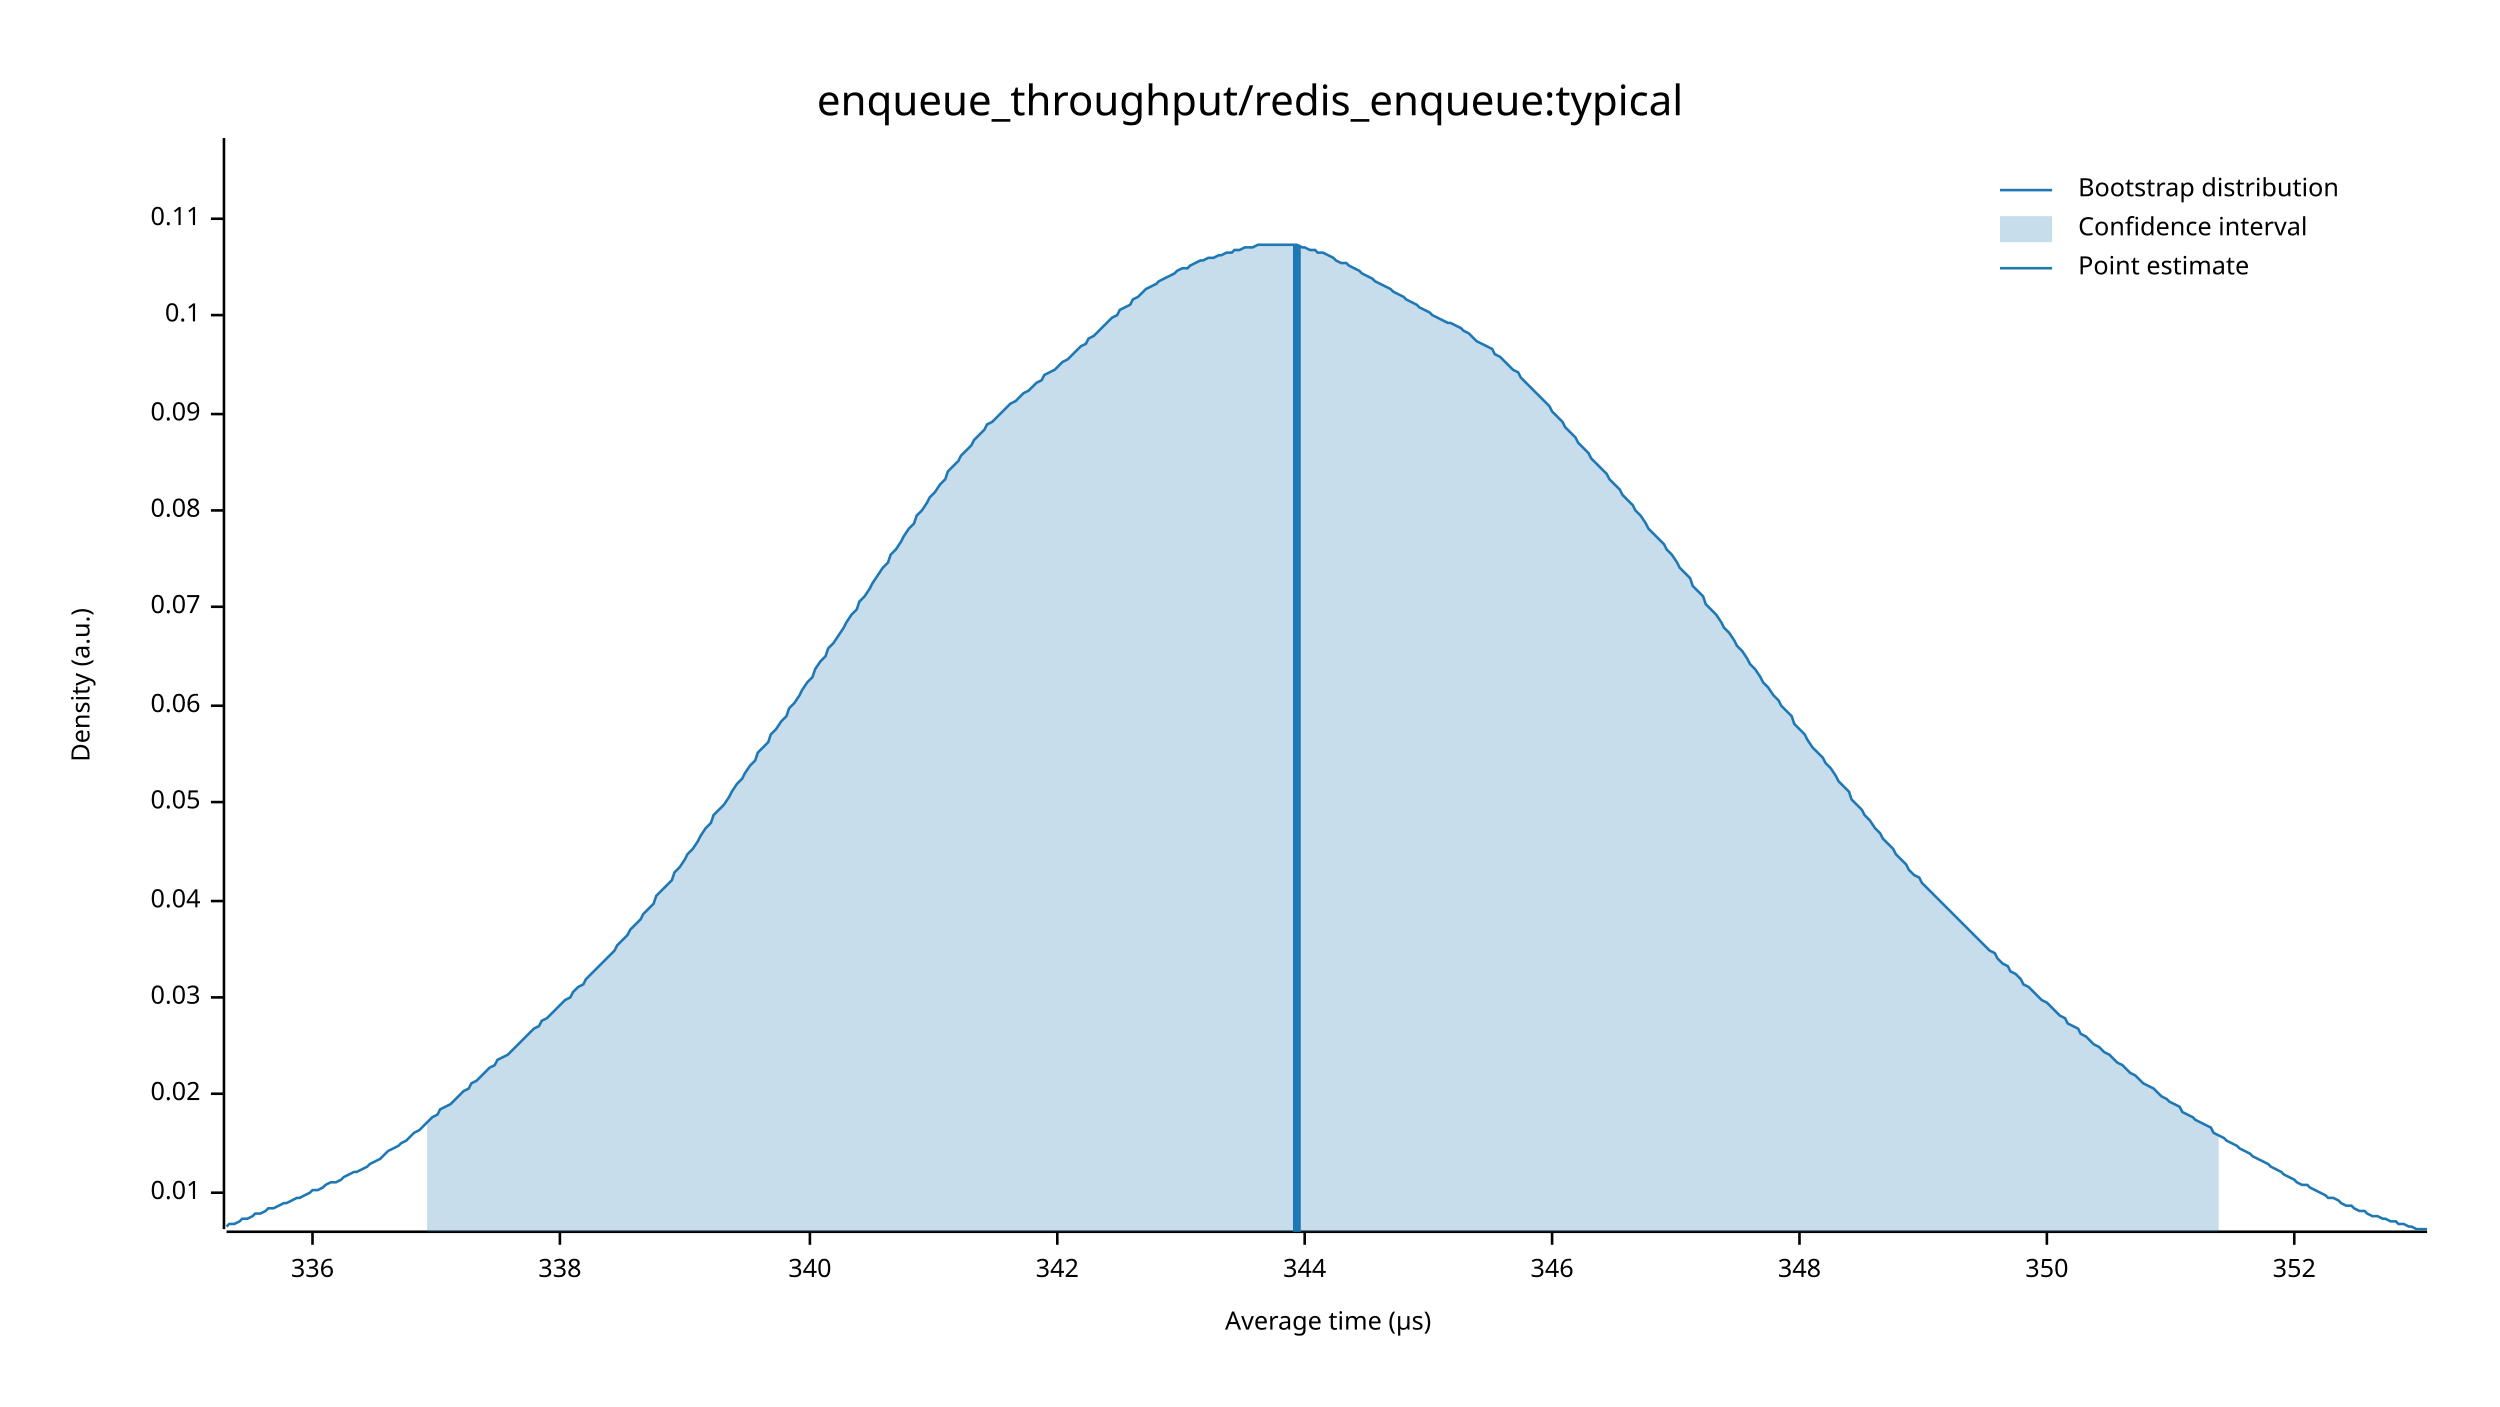
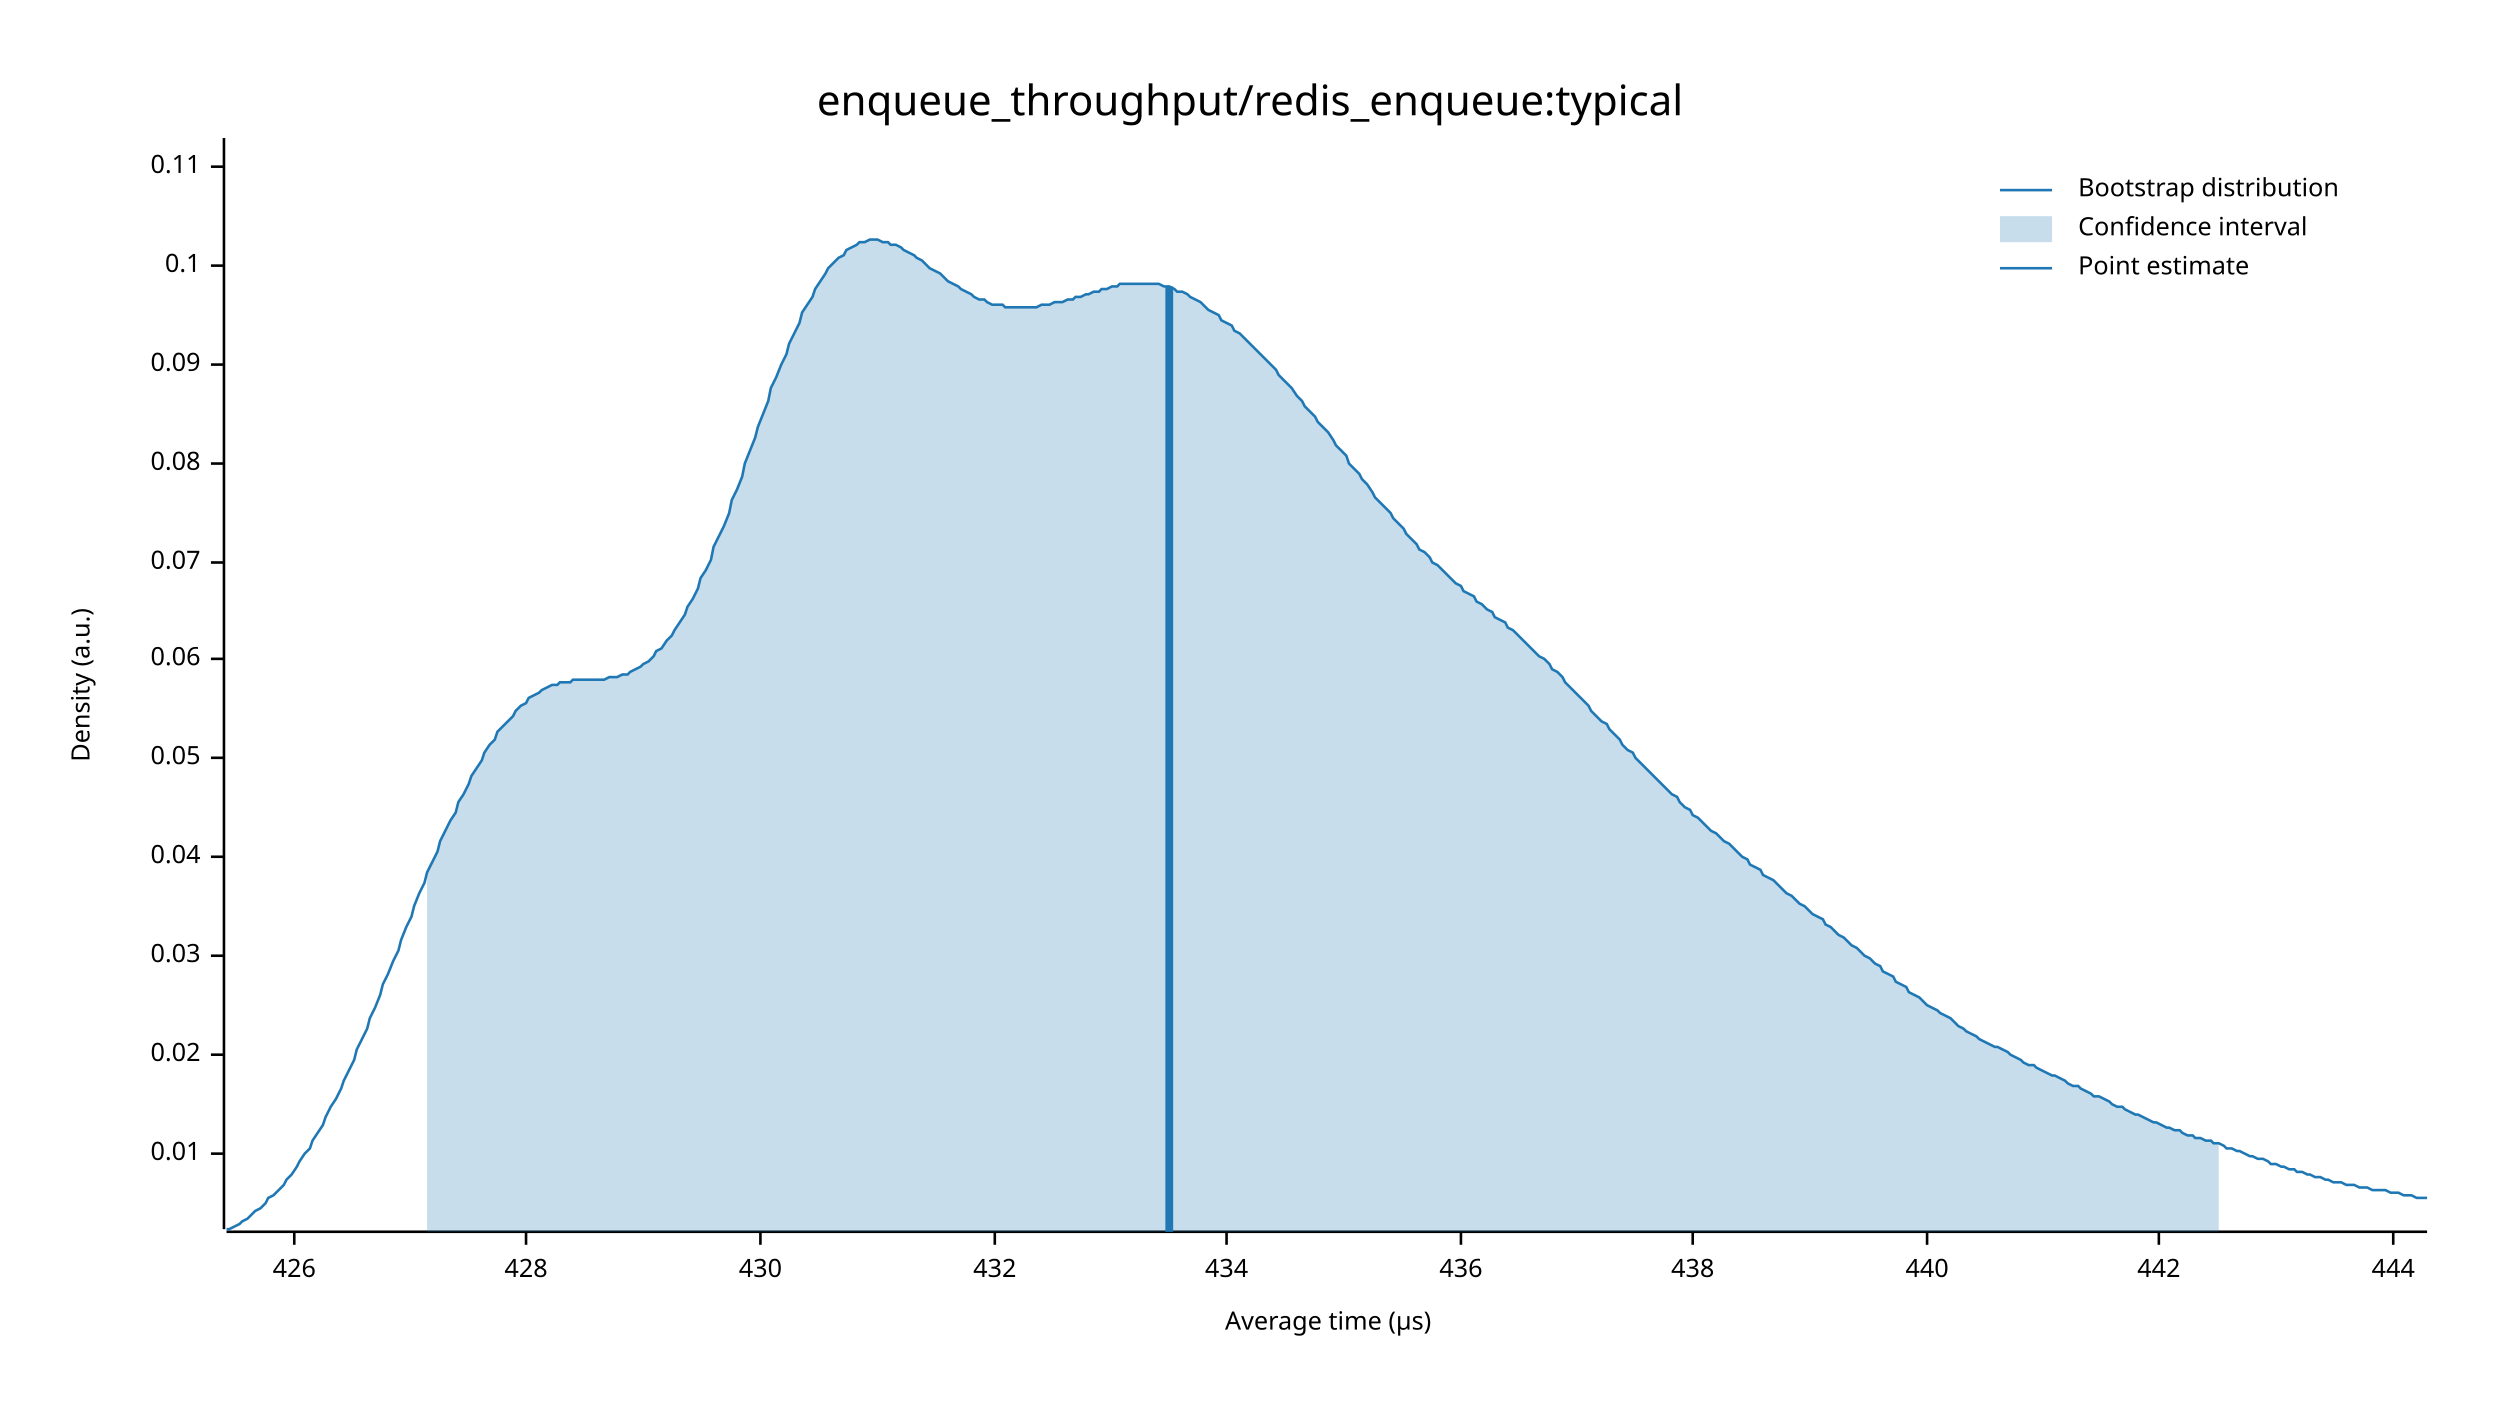
<svg xmlns="http://www.w3.org/2000/svg" width="960" height="540" viewBox="0 0 960 540">
  <text x="480" y="32" dy="0.76em" text-anchor="middle" font-family="sans-serif" font-size="16.129" opacity="1" fill="#000000">
enqueue_throughput/redis_enqueue:typical
</text>
  <text x="27" y="263" dy="0.76em" text-anchor="middle" font-family="sans-serif" font-size="9.677" opacity="1" fill="#000000" transform="rotate(270, 27, 263)">
Density (a.u.)
</text>
  <text x="510" y="513" dy="-0.5ex" text-anchor="middle" font-family="sans-serif" font-size="9.677" opacity="1" fill="#000000">
Average time (µs)
</text>
  <polyline fill="none" opacity="1" stroke="#000000" stroke-width="1" points="86,53 86,472 " />
-   <text x="77" y="458" dy="0.5ex" text-anchor="end" font-family="sans-serif" font-size="9.677" opacity="1" fill="#000000">
+   <text x="77" y="443" dy="0.5ex" text-anchor="end" font-family="sans-serif" font-size="9.677" opacity="1" fill="#000000">
0.01
</text>
-   <polyline fill="none" opacity="1" stroke="#000000" stroke-width="1" points="81,458 86,458 " />
-   <text x="77" y="420" dy="0.5ex" text-anchor="end" font-family="sans-serif" font-size="9.677" opacity="1" fill="#000000">
+   <polyline fill="none" opacity="1" stroke="#000000" stroke-width="1" points="81,443 86,443 " />
+   <text x="77" y="405" dy="0.5ex" text-anchor="end" font-family="sans-serif" font-size="9.677" opacity="1" fill="#000000">
0.02
</text>
-   <polyline fill="none" opacity="1" stroke="#000000" stroke-width="1" points="81,420 86,420 " />
-   <text x="77" y="383" dy="0.5ex" text-anchor="end" font-family="sans-serif" font-size="9.677" opacity="1" fill="#000000">
+   <polyline fill="none" opacity="1" stroke="#000000" stroke-width="1" points="81,405 86,405 " />
+   <text x="77" y="367" dy="0.5ex" text-anchor="end" font-family="sans-serif" font-size="9.677" opacity="1" fill="#000000">
0.03
</text>
-   <polyline fill="none" opacity="1" stroke="#000000" stroke-width="1" points="81,383 86,383 " />
-   <text x="77" y="346" dy="0.5ex" text-anchor="end" font-family="sans-serif" font-size="9.677" opacity="1" fill="#000000">
+   <polyline fill="none" opacity="1" stroke="#000000" stroke-width="1" points="81,367 86,367 " />
+   <text x="77" y="329" dy="0.5ex" text-anchor="end" font-family="sans-serif" font-size="9.677" opacity="1" fill="#000000">
0.04
</text>
-   <polyline fill="none" opacity="1" stroke="#000000" stroke-width="1" points="81,346 86,346 " />
-   <text x="77" y="308" dy="0.5ex" text-anchor="end" font-family="sans-serif" font-size="9.677" opacity="1" fill="#000000">
+   <polyline fill="none" opacity="1" stroke="#000000" stroke-width="1" points="81,329 86,329 " />
+   <text x="77" y="291" dy="0.5ex" text-anchor="end" font-family="sans-serif" font-size="9.677" opacity="1" fill="#000000">
0.05
</text>
-   <polyline fill="none" opacity="1" stroke="#000000" stroke-width="1" points="81,308 86,308 " />
-   <text x="77" y="271" dy="0.5ex" text-anchor="end" font-family="sans-serif" font-size="9.677" opacity="1" fill="#000000">
+   <polyline fill="none" opacity="1" stroke="#000000" stroke-width="1" points="81,291 86,291 " />
+   <text x="77" y="253" dy="0.5ex" text-anchor="end" font-family="sans-serif" font-size="9.677" opacity="1" fill="#000000">
0.06
</text>
-   <polyline fill="none" opacity="1" stroke="#000000" stroke-width="1" points="81,271 86,271 " />
-   <text x="77" y="233" dy="0.5ex" text-anchor="end" font-family="sans-serif" font-size="9.677" opacity="1" fill="#000000">
+   <polyline fill="none" opacity="1" stroke="#000000" stroke-width="1" points="81,253 86,253 " />
+   <text x="77" y="216" dy="0.5ex" text-anchor="end" font-family="sans-serif" font-size="9.677" opacity="1" fill="#000000">
0.07
</text>
-   <polyline fill="none" opacity="1" stroke="#000000" stroke-width="1" points="81,233 86,233 " />
-   <text x="77" y="196" dy="0.5ex" text-anchor="end" font-family="sans-serif" font-size="9.677" opacity="1" fill="#000000">
+   <polyline fill="none" opacity="1" stroke="#000000" stroke-width="1" points="81,216 86,216 " />
+   <text x="77" y="178" dy="0.5ex" text-anchor="end" font-family="sans-serif" font-size="9.677" opacity="1" fill="#000000">
0.08
</text>
-   <polyline fill="none" opacity="1" stroke="#000000" stroke-width="1" points="81,196 86,196 " />
-   <text x="77" y="159" dy="0.5ex" text-anchor="end" font-family="sans-serif" font-size="9.677" opacity="1" fill="#000000">
+   <polyline fill="none" opacity="1" stroke="#000000" stroke-width="1" points="81,178 86,178 " />
+   <text x="77" y="140" dy="0.5ex" text-anchor="end" font-family="sans-serif" font-size="9.677" opacity="1" fill="#000000">
0.09
</text>
-   <polyline fill="none" opacity="1" stroke="#000000" stroke-width="1" points="81,159 86,159 " />
-   <text x="77" y="121" dy="0.5ex" text-anchor="end" font-family="sans-serif" font-size="9.677" opacity="1" fill="#000000">
+   <polyline fill="none" opacity="1" stroke="#000000" stroke-width="1" points="81,140 86,140 " />
+   <text x="77" y="102" dy="0.5ex" text-anchor="end" font-family="sans-serif" font-size="9.677" opacity="1" fill="#000000">
0.1
</text>
-   <polyline fill="none" opacity="1" stroke="#000000" stroke-width="1" points="81,121 86,121 " />
-   <text x="77" y="84" dy="0.5ex" text-anchor="end" font-family="sans-serif" font-size="9.677" opacity="1" fill="#000000">
+   <polyline fill="none" opacity="1" stroke="#000000" stroke-width="1" points="81,102 86,102 " />
+   <text x="77" y="64" dy="0.5ex" text-anchor="end" font-family="sans-serif" font-size="9.677" opacity="1" fill="#000000">
0.11
</text>
-   <polyline fill="none" opacity="1" stroke="#000000" stroke-width="1" points="81,84 86,84 " />
+   <polyline fill="none" opacity="1" stroke="#000000" stroke-width="1" points="81,64 86,64 " />
  <polyline fill="none" opacity="1" stroke="#000000" stroke-width="1" points="87,473 932,473 " />
-   <text x="120" y="483" dy="0.76em" text-anchor="middle" font-family="sans-serif" font-size="9.677" opacity="1" fill="#000000">
- 336
+   <text x="113" y="483" dy="0.76em" text-anchor="middle" font-family="sans-serif" font-size="9.677" opacity="1" fill="#000000">
+ 426
</text>
-   <polyline fill="none" opacity="1" stroke="#000000" stroke-width="1" points="120,473 120,478 " />
-   <text x="215" y="483" dy="0.76em" text-anchor="middle" font-family="sans-serif" font-size="9.677" opacity="1" fill="#000000">
- 338
+   <polyline fill="none" opacity="1" stroke="#000000" stroke-width="1" points="113,473 113,478 " />
+   <text x="202" y="483" dy="0.76em" text-anchor="middle" font-family="sans-serif" font-size="9.677" opacity="1" fill="#000000">
+ 428
</text>
-   <polyline fill="none" opacity="1" stroke="#000000" stroke-width="1" points="215,473 215,478 " />
-   <text x="311" y="483" dy="0.76em" text-anchor="middle" font-family="sans-serif" font-size="9.677" opacity="1" fill="#000000">
- 340
+   <polyline fill="none" opacity="1" stroke="#000000" stroke-width="1" points="202,473 202,478 " />
+   <text x="292" y="483" dy="0.76em" text-anchor="middle" font-family="sans-serif" font-size="9.677" opacity="1" fill="#000000">
+ 430
</text>
-   <polyline fill="none" opacity="1" stroke="#000000" stroke-width="1" points="311,473 311,478 " />
-   <text x="406" y="483" dy="0.76em" text-anchor="middle" font-family="sans-serif" font-size="9.677" opacity="1" fill="#000000">
- 342
+   <polyline fill="none" opacity="1" stroke="#000000" stroke-width="1" points="292,473 292,478 " />
+   <text x="382" y="483" dy="0.76em" text-anchor="middle" font-family="sans-serif" font-size="9.677" opacity="1" fill="#000000">
+ 432
</text>
-   <polyline fill="none" opacity="1" stroke="#000000" stroke-width="1" points="406,473 406,478 " />
-   <text x="501" y="483" dy="0.76em" text-anchor="middle" font-family="sans-serif" font-size="9.677" opacity="1" fill="#000000">
- 344
+   <polyline fill="none" opacity="1" stroke="#000000" stroke-width="1" points="382,473 382,478 " />
+   <text x="471" y="483" dy="0.76em" text-anchor="middle" font-family="sans-serif" font-size="9.677" opacity="1" fill="#000000">
+ 434
</text>
-   <polyline fill="none" opacity="1" stroke="#000000" stroke-width="1" points="501,473 501,478 " />
-   <text x="596" y="483" dy="0.76em" text-anchor="middle" font-family="sans-serif" font-size="9.677" opacity="1" fill="#000000">
- 346
+   <polyline fill="none" opacity="1" stroke="#000000" stroke-width="1" points="471,473 471,478 " />
+   <text x="561" y="483" dy="0.76em" text-anchor="middle" font-family="sans-serif" font-size="9.677" opacity="1" fill="#000000">
+ 436
</text>
-   <polyline fill="none" opacity="1" stroke="#000000" stroke-width="1" points="596,473 596,478 " />
-   <text x="691" y="483" dy="0.76em" text-anchor="middle" font-family="sans-serif" font-size="9.677" opacity="1" fill="#000000">
- 348
+   <polyline fill="none" opacity="1" stroke="#000000" stroke-width="1" points="561,473 561,478 " />
+   <text x="650" y="483" dy="0.76em" text-anchor="middle" font-family="sans-serif" font-size="9.677" opacity="1" fill="#000000">
+ 438
</text>
-   <polyline fill="none" opacity="1" stroke="#000000" stroke-width="1" points="691,473 691,478 " />
-   <text x="786" y="483" dy="0.76em" text-anchor="middle" font-family="sans-serif" font-size="9.677" opacity="1" fill="#000000">
- 350
+   <polyline fill="none" opacity="1" stroke="#000000" stroke-width="1" points="650,473 650,478 " />
+   <text x="740" y="483" dy="0.76em" text-anchor="middle" font-family="sans-serif" font-size="9.677" opacity="1" fill="#000000">
+ 440
</text>
-   <polyline fill="none" opacity="1" stroke="#000000" stroke-width="1" points="786,473 786,478 " />
-   <text x="881" y="483" dy="0.76em" text-anchor="middle" font-family="sans-serif" font-size="9.677" opacity="1" fill="#000000">
- 352
+   <polyline fill="none" opacity="1" stroke="#000000" stroke-width="1" points="740,473 740,478 " />
+   <text x="829" y="483" dy="0.76em" text-anchor="middle" font-family="sans-serif" font-size="9.677" opacity="1" fill="#000000">
+ 442
</text>
-   <polyline fill="none" opacity="1" stroke="#000000" stroke-width="1" points="881,473 881,478 " />
-   <polyline fill="none" opacity="1" stroke="#1F78B4" stroke-width="1" points="87,471 88,470 90,470 92,469 93,468 95,468 97,467 98,466 100,466 102,465 103,464 105,464 107,463 109,462 110,462 112,461 114,460 115,460 117,459 119,458 120,457 122,457 124,456 125,455 127,454 129,454 131,453 132,452 134,451 136,450 137,450 139,449 141,448 142,447 144,446 146,445 147,444 149,442 151,441 153,440 154,439 156,438 158,436 159,435 161,434 163,432 164,431 166,429 168,428 169,426 171,425 173,424 175,422 176,421 178,419 180,418 181,416 183,415 185,413 186,412 188,410 190,409 191,407 193,406 195,405 197,403 198,402 200,400 202,398 203,397 205,395 207,394 208,392 210,391 212,389 214,387 215,386 217,384 219,383 220,381 222,379 224,378 225,376 227,374 229,372 230,371 232,369 234,367 236,365 237,363 239,361 241,359 242,357 244,355 246,353 247,351 249,349 251,347 252,344 254,342 256,340 258,338 259,335 261,333 263,330 264,328 266,326 268,323 269,321 271,318 273,316 274,313 276,311 278,309 280,306 281,304 283,301 285,299 286,297 288,294 290,292 291,289 293,287 295,285 296,282 298,280 300,277 302,275 303,272 305,270 307,267 308,265 310,262 312,260 313,257 315,254 317,252 318,249 320,247 322,244 324,241 325,239 327,236 329,234 330,231 332,229 334,226 335,224 337,221 339,218 341,216 342,213 344,211 346,208 347,206 349,203 351,201 352,198 354,196 356,193 357,191 359,189 361,186 363,184 364,181 366,179 368,177 369,175 371,173 373,171 374,169 376,167 378,165 379,163 381,162 383,160 385,158 386,157 388,155 390,154 391,153 393,151 395,150 396,149 398,147 400,146 401,144 403,143 405,142 407,140 408,139 410,138 412,136 413,135 415,133 417,132 418,130 420,129 422,127 423,126 425,124 427,122 429,121 430,119 432,118 434,117 435,115 437,114 439,112 440,111 442,110 444,109 445,108 447,107 449,106 451,105 452,104 454,103 456,103 457,102 459,101 461,100 462,100 464,99 466,99 468,98 469,98 471,97 473,97 474,96 476,96 478,95 479,95 481,95 483,94 484,94 486,94 488,94 490,94 491,94 493,94 495,94 496,94 498,94 500,95 501,95 503,96 505,96 506,97 508,97 510,98 512,99 513,100 515,101 517,101 518,102 520,103 522,104 523,105 525,106 527,107 528,108 530,109 532,110 534,111 535,112 537,113 539,114 540,115 542,116 544,117 545,118 547,119 549,120 550,121 552,122 554,123 556,124 557,124 559,125 561,126 562,127 564,128 566,130 567,131 569,132 571,133 573,134 574,136 576,137 578,139 579,140 581,142 583,143 584,145 586,147 588,149 589,150 591,152 593,154 595,156 596,158 598,160 600,162 601,164 603,166 605,168 606,170 608,172 610,174 611,176 613,178 615,180 617,182 618,184 620,186 622,188 623,190 625,192 627,194 628,196 630,198 632,201 633,203 635,205 637,207 639,209 640,211 642,213 644,216 645,218 647,220 649,222 650,225 652,227 654,229 655,232 657,234 659,236 661,239 662,241 664,243 666,246 667,248 669,250 671,253 672,255 674,257 676,260 677,262 679,264 681,267 683,269 684,271 686,273 688,275 689,278 691,280 693,282 694,284 696,287 698,289 700,291 701,293 703,295 705,298 706,300 708,302 710,304 711,307 713,309 715,311 716,313 718,315 720,318 722,320 723,322 725,324 727,326 728,328 730,330 732,332 733,334 735,336 737,337 738,339 740,341 742,343 744,345 745,346 747,348 749,350 750,351 752,353 754,355 755,356 757,358 759,360 760,361 762,363 764,365 766,366 767,368 769,370 771,371 772,373 774,374 776,376 777,378 779,379 781,381 782,382 784,384 786,385 788,387 789,388 791,390 793,391 794,393 796,394 798,395 799,397 801,398 803,400 804,401 806,402 808,404 810,405 811,406 813,408 815,409 816,410 818,412 820,413 821,414 823,416 825,417 827,418 828,419 830,421 832,422 833,423 835,424 837,425 838,427 840,428 842,429 843,430 845,431 847,432 849,433 850,435 852,436 854,437 855,438 857,439 859,440 860,441 862,442 864,443 865,444 867,445 869,446 871,447 872,448 874,449 876,450 877,451 879,452 881,453 882,454 884,455 886,455 887,456 889,457 891,458 893,459 894,460 896,460 898,461 899,462 901,463 903,463 904,464 906,465 908,465 909,466 911,467 913,467 915,468 916,468 918,469 920,469 921,470 923,470 925,471 926,471 928,472 930,472 932,472 " />
-   <polygon opacity="0.25" fill="#1F78B4" points="164,431 166,429 168,428 169,426 171,425 173,424 175,422 176,421 178,419 180,418 181,416 183,415 185,413 186,412 188,410 190,409 191,407 193,406 195,405 197,403 198,402 200,400 202,398 203,397 205,395 207,394 208,392 210,391 212,389 214,387 215,386 217,384 219,383 220,381 222,379 224,378 225,376 227,374 229,372 230,371 232,369 234,367 236,365 237,363 239,361 241,359 242,357 244,355 246,353 247,351 249,349 251,347 252,344 254,342 256,340 258,338 259,335 261,333 263,330 264,328 266,326 268,323 269,321 271,318 273,316 274,313 276,311 278,309 280,306 281,304 283,301 285,299 286,297 288,294 290,292 291,289 293,287 295,285 296,282 298,280 300,277 302,275 303,272 305,270 307,267 308,265 310,262 312,260 313,257 315,254 317,252 318,249 320,247 322,244 324,241 325,239 327,236 329,234 330,231 332,229 334,226 335,224 337,221 339,218 341,216 342,213 344,211 346,208 347,206 349,203 351,201 352,198 354,196 356,193 357,191 359,189 361,186 363,184 364,181 366,179 368,177 369,175 371,173 373,171 374,169 376,167 378,165 379,163 381,162 383,160 385,158 386,157 388,155 390,154 391,153 393,151 395,150 396,149 398,147 400,146 401,144 403,143 405,142 407,140 408,139 410,138 412,136 413,135 415,133 417,132 418,130 420,129 422,127 423,126 425,124 427,122 429,121 430,119 432,118 434,117 435,115 437,114 439,112 440,111 442,110 444,109 445,108 447,107 449,106 451,105 452,104 454,103 456,103 457,102 459,101 461,100 462,100 464,99 466,99 468,98 469,98 471,97 473,97 474,96 476,96 478,95 479,95 481,95 483,94 484,94 486,94 488,94 490,94 491,94 493,94 495,94 496,94 498,94 500,95 501,95 503,96 505,96 506,97 508,97 510,98 512,99 513,100 515,101 517,101 518,102 520,103 522,104 523,105 525,106 527,107 528,108 530,109 532,110 534,111 535,112 537,113 539,114 540,115 542,116 544,117 545,118 547,119 549,120 550,121 552,122 554,123 556,124 557,124 559,125 561,126 562,127 564,128 566,130 567,131 569,132 571,133 573,134 574,136 576,137 578,139 579,140 581,142 583,143 584,145 586,147 588,149 589,150 591,152 593,154 595,156 596,158 598,160 600,162 601,164 603,166 605,168 606,170 608,172 610,174 611,176 613,178 615,180 617,182 618,184 620,186 622,188 623,190 625,192 627,194 628,196 630,198 632,201 633,203 635,205 637,207 639,209 640,211 642,213 644,216 645,218 647,220 649,222 650,225 652,227 654,229 655,232 657,234 659,236 661,239 662,241 664,243 666,246 667,248 669,250 671,253 672,255 674,257 676,260 677,262 679,264 681,267 683,269 684,271 686,273 688,275 689,278 691,280 693,282 694,284 696,287 698,289 700,291 701,293 703,295 705,298 706,300 708,302 710,304 711,307 713,309 715,311 716,313 718,315 720,318 722,320 723,322 725,324 727,326 728,328 730,330 732,332 733,334 735,336 737,337 738,339 740,341 742,343 744,345 745,346 747,348 749,350 750,351 752,353 754,355 755,356 757,358 759,360 760,361 762,363 764,365 766,366 767,368 769,370 771,371 772,373 774,374 776,376 777,378 779,379 781,381 782,382 784,384 786,385 788,387 789,388 791,390 793,391 794,393 796,394 798,395 799,397 801,398 803,400 804,401 806,402 808,404 810,405 811,406 813,408 815,409 816,410 818,412 820,413 821,414 823,416 825,417 827,418 828,419 830,421 832,422 833,423 835,424 837,425 838,427 840,428 842,429 843,430 845,431 847,432 849,433 850,435 852,436 852,473 164,473 " />
-   <polyline fill="none" opacity="1" stroke="#1F78B4" stroke-width="3" points="498,473 498,94 " />
+   <polyline fill="none" opacity="1" stroke="#000000" stroke-width="1" points="829,473 829,478 " />
+   <text x="919" y="483" dy="0.76em" text-anchor="middle" font-family="sans-serif" font-size="9.677" opacity="1" fill="#000000">
+ 444
+ </text>
+   <polyline fill="none" opacity="1" stroke="#000000" stroke-width="1" points="919,473 919,478 " />
+   <polyline fill="none" opacity="1" stroke="#1F78B4" stroke-width="1" points="87,472 88,472 90,471 92,470 93,469 95,468 97,466 98,465 100,464 102,462 103,460 105,459 107,457 109,455 110,453 112,451 114,448 115,446 117,443 119,441 120,438 122,435 124,432 125,429 127,425 129,422 131,418 132,415 134,411 136,407 137,403 139,399 141,395 142,391 144,387 146,382 147,378 149,374 151,369 153,365 154,361 156,356 158,352 159,348 161,343 163,339 164,335 166,331 168,327 169,323 171,319 173,315 175,312 176,308 178,305 180,301 181,298 183,295 185,292 186,289 188,286 190,284 191,281 193,279 195,277 197,275 198,273 200,271 202,270 203,268 205,267 207,266 208,265 210,264 212,263 214,263 215,262 217,262 219,262 220,261 222,261 224,261 225,261 227,261 229,261 230,261 232,261 234,260 236,260 237,260 239,259 241,259 242,258 244,257 246,256 247,255 249,254 251,252 252,250 254,249 256,246 258,244 259,242 261,239 263,236 264,233 266,230 268,226 269,222 271,219 273,215 274,210 276,206 278,202 280,197 281,192 283,188 285,183 286,178 288,173 290,168 291,164 293,159 295,154 296,149 298,145 300,140 302,136 303,132 305,128 307,124 308,120 310,117 312,114 313,111 315,108 317,105 318,103 320,101 322,99 324,98 325,96 327,95 329,94 330,93 332,93 334,92 335,92 337,92 339,93 341,93 342,94 344,94 346,95 347,96 349,97 351,98 352,99 354,100 356,102 357,103 359,104 361,105 363,107 364,108 366,109 368,110 369,111 371,112 373,113 374,114 376,115 378,115 379,116 381,117 383,117 385,117 386,118 388,118 390,118 391,118 393,118 395,118 396,118 398,118 400,117 401,117 403,117 405,116 407,116 408,116 410,115 412,115 413,114 415,114 417,113 418,113 420,112 422,112 423,111 425,111 427,110 429,110 430,109 432,109 434,109 435,109 437,109 439,109 440,109 442,109 444,109 445,109 447,110 449,110 451,111 452,112 454,112 456,113 457,114 459,115 461,116 462,117 464,119 466,120 468,121 469,123 471,124 473,125 474,127 476,128 478,130 479,131 481,133 483,135 484,136 486,138 488,140 490,142 491,144 493,146 495,148 496,149 498,152 500,154 501,156 503,158 505,160 506,162 508,164 510,166 512,169 513,171 515,173 517,175 518,178 520,180 522,182 523,184 525,186 527,189 528,191 530,193 532,195 534,197 535,199 537,201 539,203 540,205 542,207 544,209 545,211 547,212 549,214 550,216 552,217 554,219 556,221 557,222 559,224 561,225 562,227 564,228 566,229 567,231 569,232 571,234 573,235 574,237 576,238 578,239 579,241 581,242 583,244 584,245 586,247 588,249 589,250 591,252 593,253 595,255 596,257 598,258 600,260 601,262 603,264 605,266 606,267 608,269 610,271 611,273 613,275 615,277 617,278 618,280 620,282 622,284 623,286 625,288 627,289 628,291 630,293 632,295 633,296 635,298 637,300 639,302 640,303 642,305 644,306 645,308 647,310 649,311 650,313 652,314 654,316 655,317 657,319 659,320 661,322 662,323 664,324 666,326 667,327 669,329 671,330 672,332 674,333 676,334 677,336 679,337 681,338 683,340 684,341 686,343 688,344 689,345 691,347 693,348 694,349 696,351 698,352 700,353 701,355 703,356 705,358 706,359 708,360 710,362 711,363 713,364 715,366 716,367 718,368 720,370 722,371 723,373 725,374 727,375 728,377 730,378 732,379 733,381 735,382 737,383 738,384 740,386 742,387 744,388 745,389 747,390 749,391 750,392 752,394 754,395 755,396 757,397 759,398 760,399 762,400 764,401 766,402 767,402 769,403 771,404 772,405 774,406 776,407 777,408 779,409 781,409 782,410 784,411 786,412 788,413 789,413 791,414 793,415 794,416 796,417 798,417 799,418 801,419 803,420 804,421 806,421 808,422 810,423 811,424 813,425 815,425 816,426 818,427 820,428 821,428 823,429 825,430 827,431 828,431 830,432 832,433 833,433 835,434 837,434 838,435 840,436 842,436 843,437 845,437 847,438 849,438 850,439 852,439 854,440 855,441 857,441 859,442 860,442 862,443 864,444 865,444 867,445 869,445 871,446 872,447 874,447 876,448 877,448 879,449 881,449 882,450 884,450 886,451 887,451 889,452 891,452 893,453 894,453 896,454 898,454 899,454 901,455 903,455 904,455 906,456 908,456 909,456 911,457 913,457 915,457 916,457 918,458 920,458 921,458 923,459 925,459 926,459 928,460 930,460 932,460 " />
+   <polygon opacity="0.25" fill="#1F78B4" points="164,335 166,331 168,327 169,323 171,319 173,315 175,312 176,308 178,305 180,301 181,298 183,295 185,292 186,289 188,286 190,284 191,281 193,279 195,277 197,275 198,273 200,271 202,270 203,268 205,267 207,266 208,265 210,264 212,263 214,263 215,262 217,262 219,262 220,261 222,261 224,261 225,261 227,261 229,261 230,261 232,261 234,260 236,260 237,260 239,259 241,259 242,258 244,257 246,256 247,255 249,254 251,252 252,250 254,249 256,246 258,244 259,242 261,239 263,236 264,233 266,230 268,226 269,222 271,219 273,215 274,210 276,206 278,202 280,197 281,192 283,188 285,183 286,178 288,173 290,168 291,164 293,159 295,154 296,149 298,145 300,140 302,136 303,132 305,128 307,124 308,120 310,117 312,114 313,111 315,108 317,105 318,103 320,101 322,99 324,98 325,96 327,95 329,94 330,93 332,93 334,92 335,92 337,92 339,93 341,93 342,94 344,94 346,95 347,96 349,97 351,98 352,99 354,100 356,102 357,103 359,104 361,105 363,107 364,108 366,109 368,110 369,111 371,112 373,113 374,114 376,115 378,115 379,116 381,117 383,117 385,117 386,118 388,118 390,118 391,118 393,118 395,118 396,118 398,118 400,117 401,117 403,117 405,116 407,116 408,116 410,115 412,115 413,114 415,114 417,113 418,113 420,112 422,112 423,111 425,111 427,110 429,110 430,109 432,109 434,109 435,109 437,109 439,109 440,109 442,109 444,109 445,109 447,110 449,110 451,111 452,112 454,112 456,113 457,114 459,115 461,116 462,117 464,119 466,120 468,121 469,123 471,124 473,125 474,127 476,128 478,130 479,131 481,133 483,135 484,136 486,138 488,140 490,142 491,144 493,146 495,148 496,149 498,152 500,154 501,156 503,158 505,160 506,162 508,164 510,166 512,169 513,171 515,173 517,175 518,178 520,180 522,182 523,184 525,186 527,189 528,191 530,193 532,195 534,197 535,199 537,201 539,203 540,205 542,207 544,209 545,211 547,212 549,214 550,216 552,217 554,219 556,221 557,222 559,224 561,225 562,227 564,228 566,229 567,231 569,232 571,234 573,235 574,237 576,238 578,239 579,241 581,242 583,244 584,245 586,247 588,249 589,250 591,252 593,253 595,255 596,257 598,258 600,260 601,262 603,264 605,266 606,267 608,269 610,271 611,273 613,275 615,277 617,278 618,280 620,282 622,284 623,286 625,288 627,289 628,291 630,293 632,295 633,296 635,298 637,300 639,302 640,303 642,305 644,306 645,308 647,310 649,311 650,313 652,314 654,316 655,317 657,319 659,320 661,322 662,323 664,324 666,326 667,327 669,329 671,330 672,332 674,333 676,334 677,336 679,337 681,338 683,340 684,341 686,343 688,344 689,345 691,347 693,348 694,349 696,351 698,352 700,353 701,355 703,356 705,358 706,359 708,360 710,362 711,363 713,364 715,366 716,367 718,368 720,370 722,371 723,373 725,374 727,375 728,377 730,378 732,379 733,381 735,382 737,383 738,384 740,386 742,387 744,388 745,389 747,390 749,391 750,392 752,394 754,395 755,396 757,397 759,398 760,399 762,400 764,401 766,402 767,402 769,403 771,404 772,405 774,406 776,407 777,408 779,409 781,409 782,410 784,411 786,412 788,413 789,413 791,414 793,415 794,416 796,417 798,417 799,418 801,419 803,420 804,421 806,421 808,422 810,423 811,424 813,425 815,425 816,426 818,427 820,428 821,428 823,429 825,430 827,431 828,431 830,432 832,433 833,433 835,434 837,434 838,435 840,436 842,436 843,437 845,437 847,438 849,438 850,439 852,439 852,473 164,473 " />
+   <polyline fill="none" opacity="1" stroke="#1F78B4" stroke-width="3" points="449,473 449,110 " />
  <text x="798" y="68" dy="0.76em" text-anchor="start" font-family="sans-serif" font-size="9.677" opacity="1" fill="#000000">
Bootstrap distribution
</text>
  <text x="798" y="83" dy="0.76em" text-anchor="start" font-family="sans-serif" font-size="9.677" opacity="1" fill="#000000">
Confidence interval
</text>
  <text x="798" y="98" dy="0.76em" text-anchor="start" font-family="sans-serif" font-size="9.677" opacity="1" fill="#000000">
Point estimate
</text>
  <polyline fill="none" opacity="1" stroke="#1F78B4" stroke-width="1" points="768,73 788,73 " />
  <rect x="768" y="83" width="20" height="10" opacity="0.25" fill="#1F78B4" stroke="none" />
  <polyline fill="none" opacity="1" stroke="#1F78B4" stroke-width="1" points="768,103 788,103 " />
</svg>
